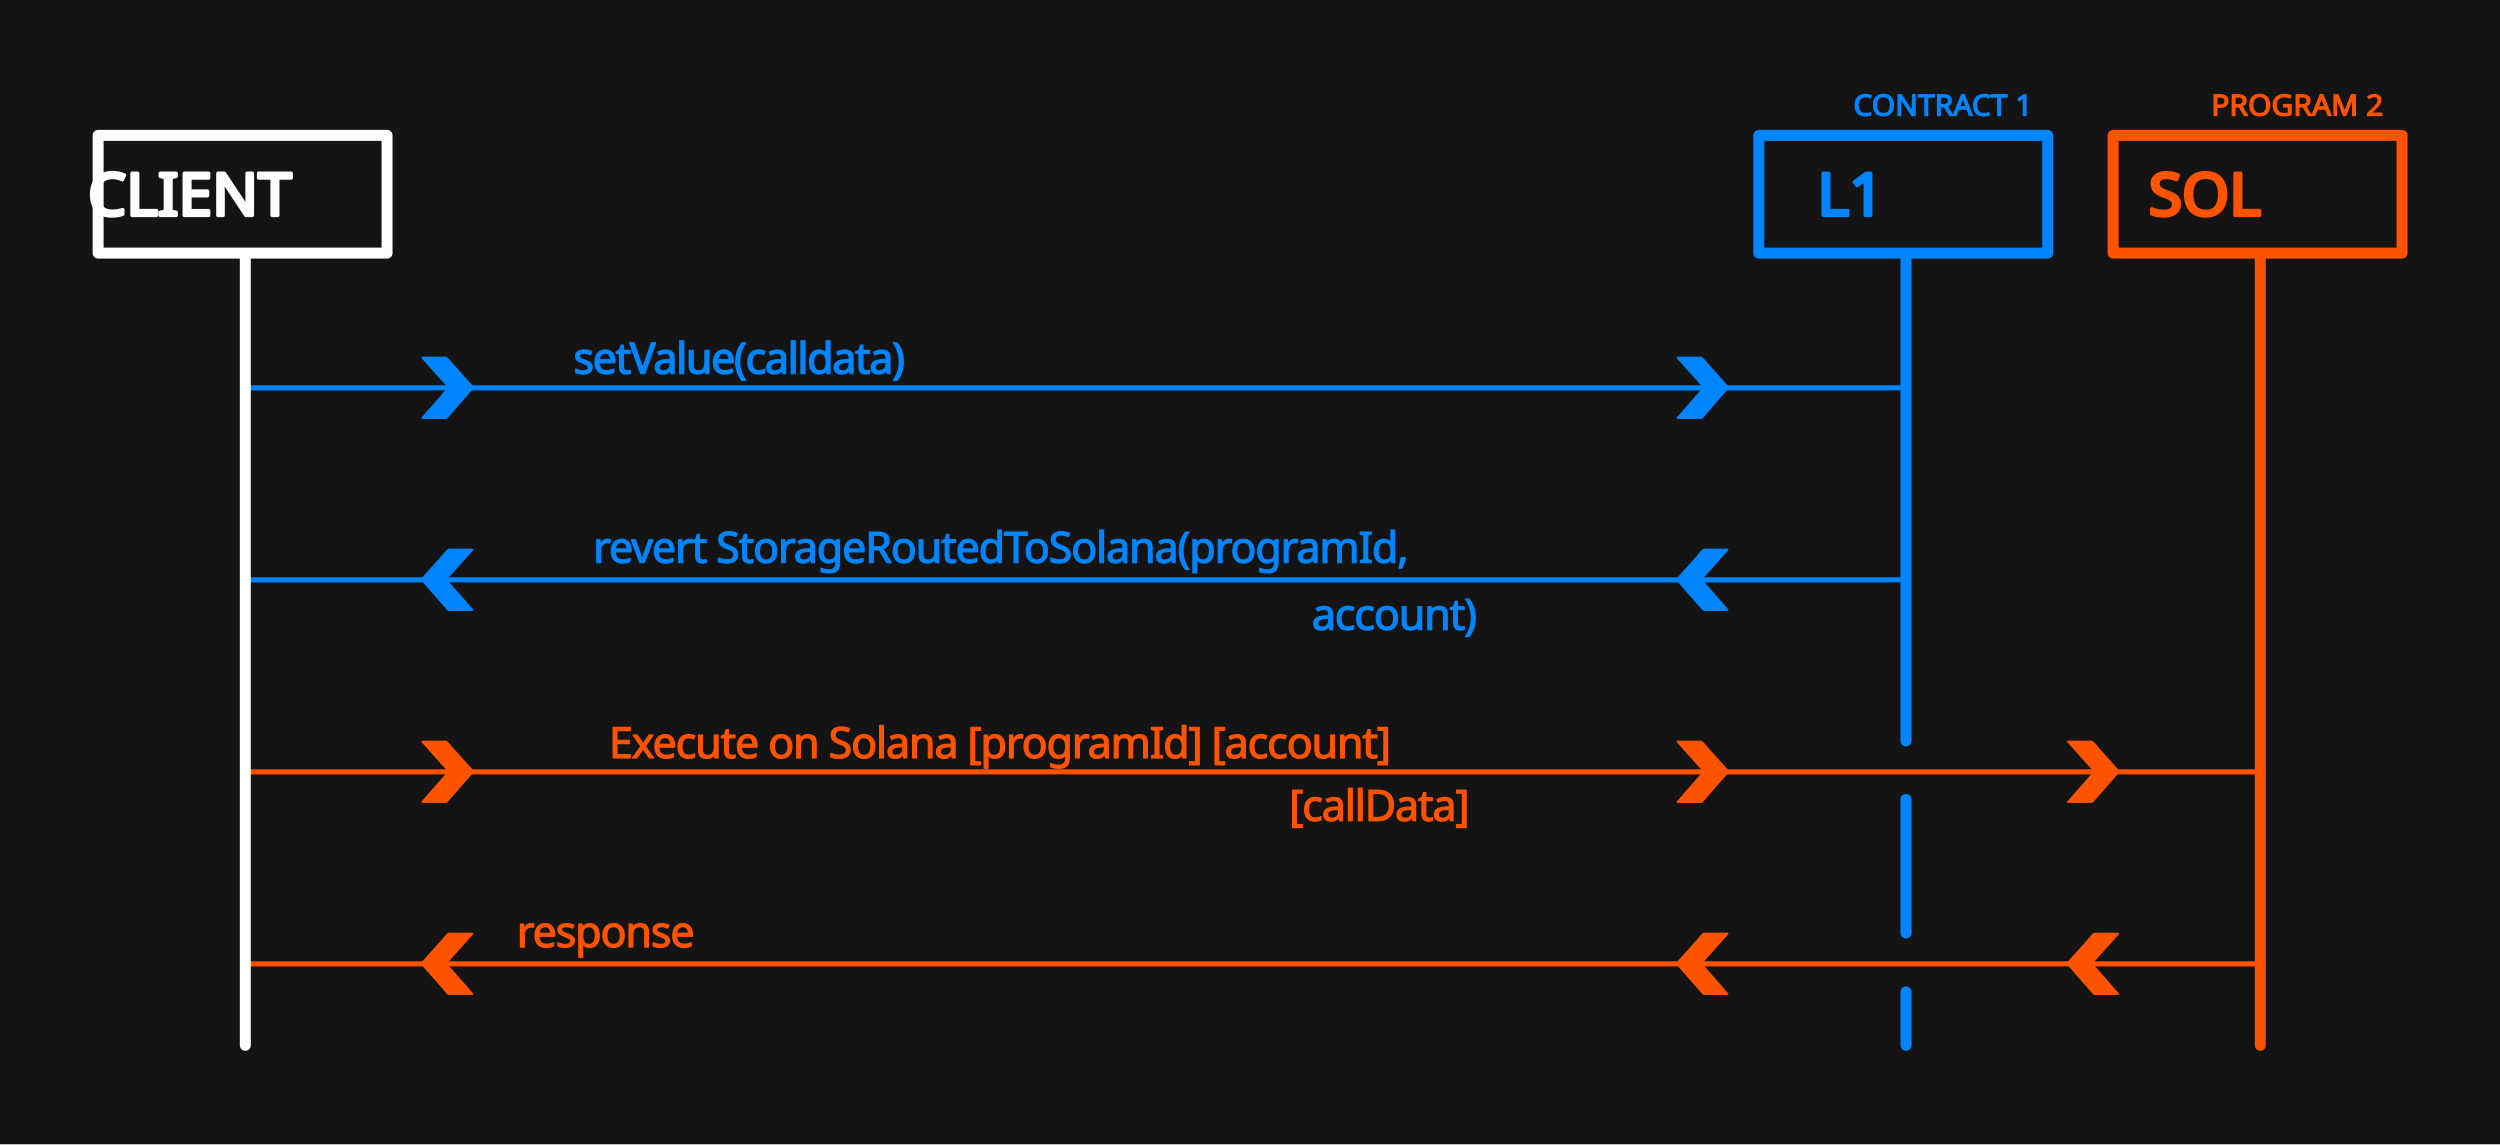
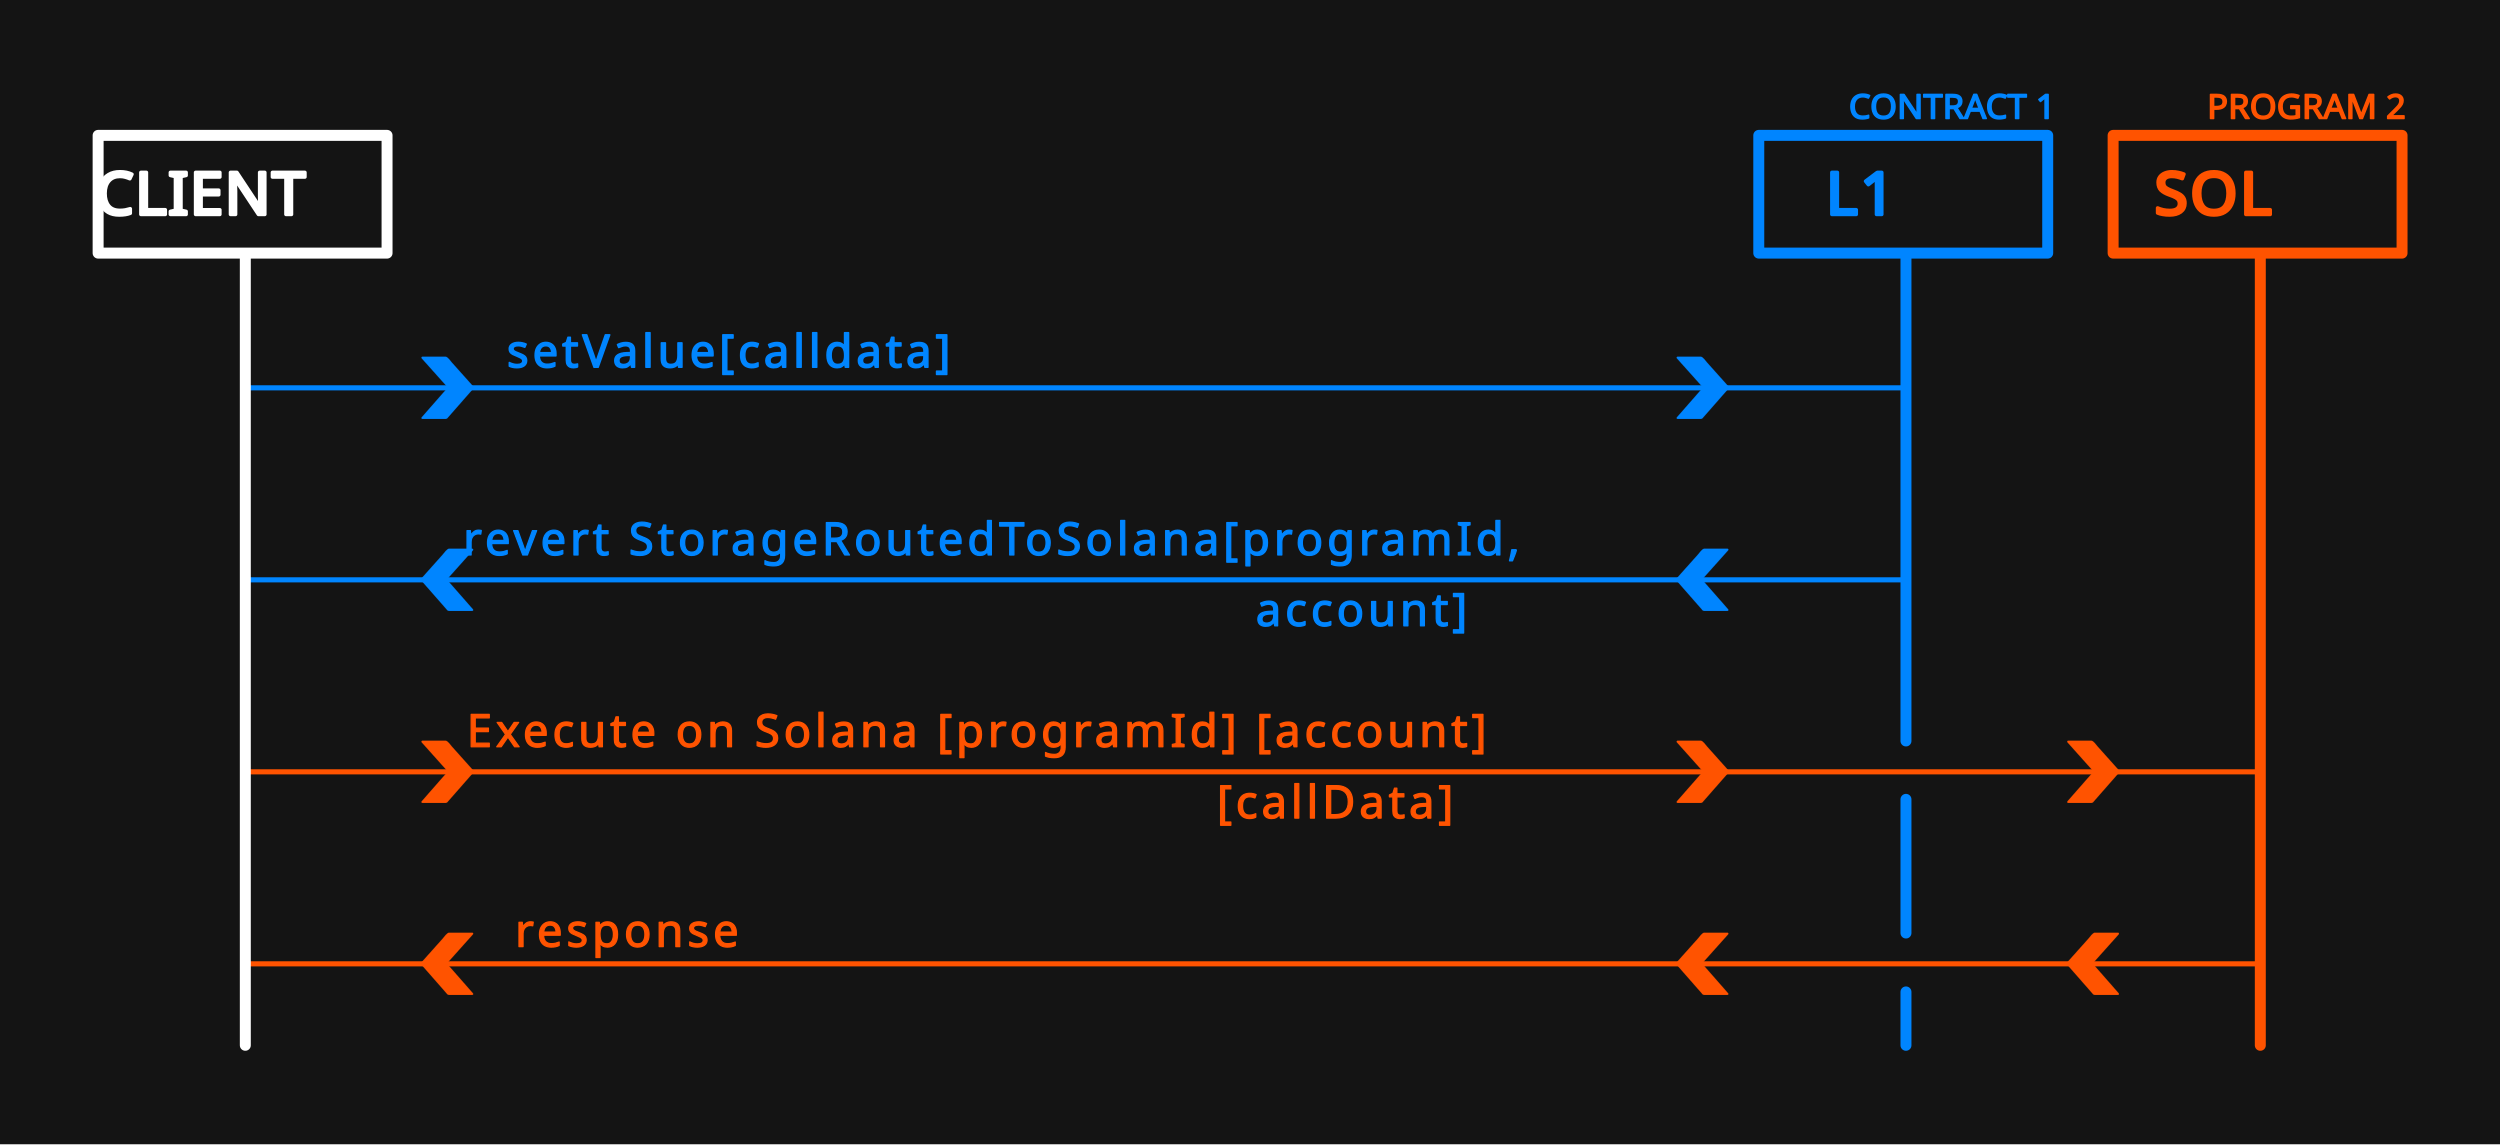
<svg xmlns="http://www.w3.org/2000/svg" xmlns:xlink="http://www.w3.org/1999/xlink" width="538.894mm" height="246.643mm" viewBox="0 0 538.894 246.643" version="1.1" id="svg6">
  <defs id="defs2">
    <rect x="258.608" y="35.355" width="130.437" height="286.727" id="rect1163" />
    <rect x="352.45" y="114.378" width="27.62" height="4.849" id="rect1482" />
    <linearGradient id="linearGradient1059">
      <stop style="stop-color:#000000;stop-opacity:1;" offset="0" id="stop1055" />
      <stop style="stop-color:#000000;stop-opacity:0;" offset="1" id="stop1057" />
    </linearGradient>
    <rect x="136.861" y="168.484" width="23.687" height="7.896" id="rect1202" />
    <linearGradient id="linearGradient1005">
      <stop style="stop-color:#000000;stop-opacity:1;" offset="0" id="stop1001" />
      <stop style="stop-color:#000000;stop-opacity:0;" offset="1" id="stop1003" />
    </linearGradient>
    <marker style="overflow:visible" id="Arrow2Mstart" refX="0" refY="0" orient="auto">
      <path transform="scale(0.6)" d="M 8.719,4.034 -2.207,0.016 8.719,-4.002 c -1.745,2.372 -1.735,5.617 -6e-7,8.035 z" style="fill:context-stroke;fill-rule:evenodd;stroke-width:0.625;stroke-linejoin:round" id="path1120" />
    </marker>
    <marker style="overflow:visible" id="Arrow2Lend" refX="0" refY="0" orient="auto">
      <path transform="matrix(-1.1,0,0,-1.1,-1.1,0)" d="M 8.719,4.034 -2.207,0.016 8.719,-4.002 c -1.745,2.372 -1.735,5.617 -6e-7,8.035 z" style="fill:context-stroke;fill-rule:evenodd;stroke-width:0.625;stroke-linejoin:round" id="path1117" />
    </marker>
    <marker style="overflow:visible" id="TriangleOutL" refX="0" refY="0" orient="auto">
      <path transform="scale(0.8)" style="fill:context-stroke;fill-rule:evenodd;stroke:context-stroke;stroke-width:1pt" d="M 5.77,0 -2.88,5 V -5 Z" id="path1238" />
    </marker>
    <marker style="overflow:visible" id="TriangleOutL-4" refX="0" refY="0" orient="auto">
      <path transform="scale(0.8)" style="fill:context-stroke;fill-rule:evenodd;stroke:context-stroke;stroke-width:1pt" d="M 5.77,0 -2.88,5 V -5 Z" id="path1238-7" />
    </marker>
    <marker style="overflow:visible" id="TriangleOutL-8" refX="0" refY="0" orient="auto">
      <path transform="scale(0.8)" style="fill:context-stroke;fill-rule:evenodd;stroke:context-stroke;stroke-width:1pt" d="M 5.77,0 -2.88,5 V -5 Z" id="path1238-3" />
    </marker>
    <marker style="overflow:visible" id="TriangleOutL-4-2" refX="0" refY="0" orient="auto">
      <path transform="scale(0.8)" style="fill:context-stroke;fill-rule:evenodd;stroke:context-stroke;stroke-width:1pt" d="M 5.77,0 -2.88,5 V -5 Z" id="path1238-7-8" />
    </marker>
    <linearGradient xlink:href="#linearGradient1005" id="linearGradient1007" x1="88.406" y1="45.401" x2="98.212" y2="45.401" gradientUnits="userSpaceOnUse" />
    <linearGradient xlink:href="#linearGradient1059" id="linearGradient1061" x1="86.907" y1="237.228" x2="177.445" y2="237.228" gradientUnits="userSpaceOnUse" />
-     <style type="text/css">
+     <style type="text/css" id="style857">
         @font-face {
-             font-family: 'Spotnik';
-             src: url('../fonts/Spotnik.woff2') format('woff2'); }
-          @font-face {
-             font-family: 'SF-Mono';
-             src: url('../fonts/SF-Mono.woff2') format('woff2'); }
+             font-family: 'Rajdhani';
+             src: url('../fonts/Rajdhani.woff2') format('woff2'); }
    </style>
  </defs>
  <g id="layer1" transform="translate(-33.44208,-64.68485)">
    <rect style="fill:#141414;fill-rule:evenodd;stroke-width:0.729;stroke-linecap:round;stroke-linejoin:round;paint-order:stroke fill markers;stop-color:#000000" id="rect1891" width="538.894" height="246.643" x="33.442" y="64.685" />
-     <g id="g2230" transform="translate(-15.5208,9.730348)" style="fill:#ff5300;fill-opacity:1;stroke:#ff5300;stroke-opacity:1">
-       <text xml:space="preserve" style="font-size:9.269px;line-height:1.25;font-family:Palatino;-inkscape-font-specification:Palatino;font-variant-ligatures:none;text-align:center;letter-spacing:-0.242px;text-anchor:middle;fill:#ff5300;fill-opacity:1;stroke:#ff5300;stroke-width:0.257;stroke-linecap:round;stroke-linejoin:round;stroke-miterlimit:4;stroke-dasharray:none;stroke-opacity:1" x="272.025" y="218.355" id="text1278-7-4">
-         <tspan id="tspan1276-9-2" x="271.904" y="218.355" style="font-style:normal;font-variant:normal;font-weight:normal;font-stretch:normal;font-family:SF-Mono;-inkscape-font-specification:SF-Mono;fill:#ff5300;fill-opacity:1;stroke:#ff5300;stroke-width:0.257;stroke-linecap:round;stroke-linejoin:round;stroke-miterlimit:4;stroke-dasharray:none;stroke-opacity:1">Execute on Solana [programId] [account]</tspan>
+     <g id="g2230" transform="matrix(1.057313,0,0,1.057313,-32.97823,-5.205777)" style="fill:#ff5300;fill-opacity:1;stroke:#ff5300;stroke-opacity:1">
+       <text xml:space="preserve" style="font-size:9.269px;line-height:1.25;font-family:Palatino;-inkscape-font-specification:Palatino;font-variant-ligatures:none;text-align:center;letter-spacing:0.794px;text-anchor:middle;fill:#ff5300;fill-opacity:1;stroke:#ff5300;stroke-width:0.257;stroke-linecap:round;stroke-linejoin:round;stroke-miterlimit:4;stroke-dasharray:none;stroke-opacity:1" x="272.025" y="218.355" id="text1278-7-4">
+         <tspan id="tspan1276-9-2" x="272.422" y="218.355" style="font-style:normal;font-variant:normal;font-weight:normal;font-stretch:normal;font-family:Rajdhani;-inkscape-font-specification:Rajdhani;fill:#ff5300;fill-opacity:1;stroke:#ff5300;stroke-width:0.257;stroke-linecap:round;stroke-linejoin:round;stroke-miterlimit:4;stroke-dasharray:none;stroke-opacity:1">Execute on Solana [programId] [account]</tspan>
      </text>
    </g>
-     <g id="g1285" transform="translate(-15.54913,4.208755)" style="fill:#0085ff;fill-opacity:1;stroke:#0085ff;stroke-opacity:1">
-       <text xml:space="preserve" style="font-size:9.269px;line-height:1.25;font-family:Palatino;-inkscape-font-specification:Palatino;font-variant-ligatures:none;text-align:center;letter-spacing:-0.29px;text-anchor:middle;fill:#0085ff;fill-opacity:1;stroke:#0085ff;stroke-width:0.309;stroke-linecap:round;stroke-linejoin:round;stroke-miterlimit:4;stroke-dasharray:none;stroke-opacity:1" x="214.05" y="140.992" id="text1278">
-         <tspan id="tspan1276" x="216.629" y="140.992" style="font-style:normal;font-variant:normal;font-weight:normal;font-stretch:normal;font-size:9.269px;font-family:SF-Mono;-inkscape-font-specification:SF-Mono;fill:#0085ff;fill-opacity:1;stroke:#0085ff;stroke-width:0.309;stroke-linecap:round;stroke-linejoin:round;stroke-miterlimit:4;stroke-dasharray:none;stroke-opacity:1">setValue(calldata) </tspan>
+     <g id="g1285" transform="matrix(1.057313,0,0,1.057313,-25.16924,-5.222997)" style="fill:#0085ff;fill-opacity:1;stroke:#0085ff;stroke-opacity:1">
+       <text xml:space="preserve" style="font-size:9.269px;line-height:1.25;font-family:Palatino;-inkscape-font-specification:Palatino;font-variant-ligatures:none;text-align:center;letter-spacing:0.794px;text-anchor:middle;fill:#0085ff;fill-opacity:1;stroke:#0085ff;stroke-width:0.309;stroke-linecap:round;stroke-linejoin:round;stroke-miterlimit:4;stroke-dasharray:none;stroke-opacity:1" x="214.05" y="140.992" id="text1278">
+         <tspan id="tspan1276" x="216.084" y="140.992" style="font-style:normal;font-variant:normal;font-weight:normal;font-stretch:normal;font-size:9.269px;font-family:Rajdhani;-inkscape-font-specification:Rajdhani;fill:#0085ff;fill-opacity:1;stroke:#0085ff;stroke-width:0.309;stroke-linecap:round;stroke-linejoin:round;stroke-miterlimit:4;stroke-dasharray:none;stroke-opacity:1">setValue[calldata] </tspan>
      </text>
    </g>
-     <text xml:space="preserve" style="font-style:normal;font-variant:normal;font-weight:normal;font-stretch:normal;font-size:5.875px;line-height:1.05;font-family:Spotnik;-inkscape-font-specification:Spotnik;font-variant-ligatures:none;text-align:center;letter-spacing:0.472px;text-anchor:middle;fill:#ff4f00;fill-opacity:1;stroke:#000000;stroke-width:0.803;stroke-linecap:round;stroke-linejoin:round;stroke-miterlimit:4;stroke-dasharray:none;stroke-opacity:1" x="187.271" y="146.442" id="text2139-0-1-8-8-8-0-0" transform="scale(1.047946,0.9542476)">
-       <tspan style="font-style:normal;font-variant:normal;font-weight:normal;font-stretch:normal;font-family:Spotnik;-inkscape-font-specification:Spotnik;text-align:end;text-anchor:end;fill:#ff4f00;fill-opacity:1;stroke:#000000;stroke-width:0.803;stroke-linecap:round;stroke-linejoin:round;stroke-miterlimit:4;stroke-dasharray:none;stroke-opacity:1" x="187.271" y="146.442" id="tspan2163-0-2-6-4-3-4" />
+     <text xml:space="preserve" style="font-style:normal;font-variant:normal;font-weight:normal;font-stretch:normal;font-size:5.875px;line-height:1.05;font-family:Rajdhani;-inkscape-font-specification:Rajdhani;font-variant-ligatures:none;text-align:center;letter-spacing:0.472px;text-anchor:middle;fill:#ff4f00;fill-opacity:1;stroke:#000000;stroke-width:0.803;stroke-linecap:round;stroke-linejoin:round;stroke-miterlimit:4;stroke-dasharray:none;stroke-opacity:1" x="187.271" y="146.442" id="text2139-0-1-8-8-8-0-0" transform="scale(1.047946,0.9542476)">
+       <tspan style="font-style:normal;font-variant:normal;font-weight:normal;font-stretch:normal;font-family:Rajdhani;-inkscape-font-specification:Rajdhani;text-align:end;text-anchor:end;fill:#ff4f00;fill-opacity:1;stroke:#000000;stroke-width:0.803;stroke-linecap:round;stroke-linejoin:round;stroke-miterlimit:4;stroke-dasharray:none;stroke-opacity:1" x="187.271" y="146.442" id="tspan2163-0-2-6-4-3-4" />
    </text>
    <g id="g1162" transform="matrix(0.2723189,0,0,0.2723189,213.8516,218.0248)" />
-     <g id="g1170" transform="translate(101.0709,4.805857)">
-       <path style="fill:none;fill-opacity:0;stroke:#0085ff;stroke-width:2.365;stroke-linecap:round;stroke-linejoin:round;stroke-miterlimit:4;stroke-dasharray:none;stroke-opacity:1" d="m 343.216,285.2 v -11.505 m 0,-12.694 v -28.814 m 0,-12.587 v -105.162 H 311.488 V 89.06 h 62.281 v 25.378 h -30.553" id="path1065-7" />
-       <text xml:space="preserve" style="font-size:12.87px;line-height:1.25;font-family:Palatino;-inkscape-font-specification:Palatino;font-variant-ligatures:none;text-align:center;letter-spacing:0px;text-anchor:middle;fill:#0085ff;fill-opacity:1;stroke:#0085ff;stroke-width:0.771;stroke-miterlimit:4;stroke-dasharray:none;stroke-opacity:1" x="338.129" y="107.736" id="text1098-9" transform="scale(1.013468,0.9867108)">
-         <tspan id="tspan1096-9" x="338.129" y="107.736" style="font-style:normal;font-variant:normal;font-weight:normal;font-stretch:normal;font-family:SF-Mono;-inkscape-font-specification:SF-Mono;fill:#0085ff;fill-opacity:1;stroke:#0085ff;stroke-width:0.771;stroke-linecap:round;stroke-linejoin:round;stroke-miterlimit:4;stroke-dasharray:none;stroke-opacity:1">L1</tspan>
-       </text>
-     </g>
-     <g id="g1175" transform="translate(101.0709,4.2183)" style="stroke:#ff5300;stroke-opacity:1">
-       <path style="fill:none;fill-opacity:1;stroke:#ff5300;stroke-width:2.365;stroke-linecap:round;stroke-linejoin:round;stroke-miterlimit:4;stroke-dasharray:none;stroke-opacity:1" d="m 419.598,285.787 v -70.697 m 0,0 V 115.026 H 387.87 V 89.648 h 62.281 V 115.026 h -30.553" id="path1065-7-8" />
-       <text xml:space="preserve" style="font-size:12.87px;line-height:1.25;font-family:Palatino;-inkscape-font-specification:Palatino;font-variant-ligatures:none;text-align:center;letter-spacing:0px;text-anchor:middle;fill:#ff5300;fill-opacity:1;stroke:#ff5300;stroke-width:0.771;stroke-miterlimit:4;stroke-dasharray:none;stroke-opacity:1" x="413.496" y="108.332" id="text1098-9-0" transform="scale(1.013468,0.9867108)">
-         <tspan id="tspan1096-9-8" x="413.496" y="108.332" style="font-style:normal;font-variant:normal;font-weight:normal;font-stretch:normal;font-family:SF-Mono;-inkscape-font-specification:SF-Mono;fill:#ff5300;fill-opacity:1;stroke:#ff5300;stroke-width:0.771;stroke-linecap:round;stroke-linejoin:round;stroke-miterlimit:4;stroke-dasharray:none;stroke-opacity:1">SOL</tspan>
-       </text>
-     </g>
+     <path style="fill:none;fill-opacity:0;stroke:#0085ff;stroke-width:2.365;stroke-linecap:round;stroke-linejoin:round;stroke-miterlimit:4;stroke-dasharray:none;stroke-opacity:1" d="M 444.287,290.006 V 278.501 m 0,-12.694 v -28.814 m 0,-12.587 V 119.244 H 412.559 V 93.866 h 62.281 V 119.244 h -30.553" id="path1065-7" />
+     <text xml:space="preserve" style="font-size:12.87px;line-height:1.25;font-family:Palatino;-inkscape-font-specification:Palatino;font-variant-ligatures:none;text-align:center;letter-spacing:0.529px;text-anchor:middle;fill:#0085ff;fill-opacity:1;stroke:#0085ff;stroke-width:0.771;stroke-miterlimit:4;stroke-dasharray:none;stroke-opacity:1" x="437.799" y="112.404" id="text1098-9" transform="scale(1.013468,0.9867108)">
+       <tspan id="tspan1096-9" x="437.799" y="112.404" style="font-style:normal;font-variant:normal;font-weight:normal;font-stretch:normal;font-family:Rajdhani;-inkscape-font-specification:Rajdhani;fill:#0085ff;fill-opacity:1;stroke:#0085ff;stroke-width:0.771;stroke-linecap:round;stroke-linejoin:round;stroke-miterlimit:4;stroke-dasharray:none;stroke-opacity:1;">L1</tspan>
+     </text>
+     <path style="fill:none;fill-opacity:1;stroke:#ff5300;stroke-width:2.365;stroke-linecap:round;stroke-linejoin:round;stroke-miterlimit:4;stroke-dasharray:none;stroke-opacity:1" d="m 520.669,290.006 v -70.697 m 0,0 V 119.244 H 488.941 V 93.866 h 62.281 V 119.244 h -30.553" id="path1065-7-8" />
+     <text xml:space="preserve" style="font-size:12.87px;line-height:1.25;font-family:Palatino;-inkscape-font-specification:Palatino;font-variant-ligatures:none;text-align:center;letter-spacing:0.529px;text-anchor:middle;fill:#ff5300;fill-opacity:1;stroke:#ff5300;stroke-width:0.771;stroke-miterlimit:4;stroke-dasharray:none;stroke-opacity:1" x="512.817" y="112.404" id="text1098-9-0" transform="scale(1.013468,0.9867108)">
+       <tspan id="tspan1096-9-8" x="512.817" y="112.404" style="font-style:normal;font-variant:normal;font-weight:normal;font-stretch:normal;font-family:Rajdhani;-inkscape-font-specification:Rajdhani;fill:#ff5300;fill-opacity:1;stroke:#ff5300;stroke-width:0.771;stroke-linecap:round;stroke-linejoin:round;stroke-miterlimit:4;stroke-dasharray:none;stroke-opacity:1;">SOL</tspan>
+     </text>
    <text xml:space="preserve" id="text1161" style="font-size:14.111px;line-height:1.25;font-family:Palatino;-inkscape-font-specification:Palatino;font-variant-ligatures:none;text-align:center;letter-spacing:-0.368px;white-space:pre;shape-inside:url(#rect1163);" />
-     <text xml:space="preserve" style="font-size:6.379px;line-height:1.25;font-family:Palatino;-inkscape-font-specification:Palatino;font-variant-ligatures:none;text-align:center;letter-spacing:0px;text-anchor:middle;fill:#0085ff;fill-opacity:1;stroke:#0085ff;stroke-width:0.282;stroke-miterlimit:4;stroke-dasharray:none;stroke-opacity:1" x="450.227" y="90.797" id="text1098-9-9" transform="scale(1.013468,0.9867108)">
-       <tspan id="tspan1096-9-6" x="450.227" y="90.797" style="font-style:normal;font-variant:normal;font-weight:normal;font-stretch:normal;font-family:SF-Mono;-inkscape-font-specification:SF-Mono;fill:#0085ff;fill-opacity:1;stroke:#0085ff;stroke-width:0.282;stroke-linecap:round;stroke-linejoin:round;stroke-miterlimit:4;stroke-dasharray:none;stroke-opacity:1">CONTRACT 1</tspan>
+     <text xml:space="preserve" style="font-size:7.367px;line-height:1.25;font-family:Palatino;-inkscape-font-specification:Palatino;font-variant-ligatures:none;text-align:center;letter-spacing:0px;text-anchor:middle;fill:#0085ff;fill-opacity:1;stroke:#0085ff;stroke-width:0.326;stroke-miterlimit:4;stroke-dasharray:none;stroke-opacity:1" x="452.818" y="91.454" id="text1098-9-9" transform="scale(1.013468,0.9867108)">
+       <tspan id="tspan1096-9-6" x="452.818" y="91.454" style="font-style:normal;font-variant:normal;font-weight:normal;font-stretch:normal;font-family:Rajdhani;-inkscape-font-specification:Rajdhani;fill:#0085ff;fill-opacity:1;stroke:#0085ff;stroke-width:0.326;stroke-linecap:round;stroke-linejoin:round;stroke-miterlimit:4;stroke-dasharray:none;stroke-opacity:1">CONTRACT 1</tspan>
    </text>
-     <text xml:space="preserve" style="font-size:6.379px;line-height:1.25;font-family:Palatino;-inkscape-font-specification:Palatino;font-variant-ligatures:none;text-align:center;letter-spacing:0px;text-anchor:middle;fill:#ff5300;fill-opacity:1;stroke:#ff5300;stroke-width:0.282;stroke-miterlimit:4;stroke-dasharray:none;stroke-opacity:1" x="525.595" y="90.797" id="text1098-9-9-2" transform="scale(1.013468,0.9867108)">
-       <tspan id="tspan1096-9-6-3" x="525.595" y="90.797" style="font-style:normal;font-variant:normal;font-weight:normal;font-stretch:normal;font-family:SF-Mono;-inkscape-font-specification:SF-Mono;fill:#ff5300;fill-opacity:1;stroke:#ff5300;stroke-width:0.282;stroke-linecap:round;stroke-linejoin:round;stroke-miterlimit:4;stroke-dasharray:none;stroke-opacity:1">PROGRAM 2</tspan>
+     <text xml:space="preserve" style="font-size:7.367px;line-height:1.25;font-family:Palatino;-inkscape-font-specification:Palatino;font-variant-ligatures:none;text-align:center;letter-spacing:0px;text-anchor:middle;fill:#ff5300;fill-opacity:1;stroke:#ff5300;stroke-width:0.326;stroke-miterlimit:4;stroke-dasharray:none;stroke-opacity:1" x="528.174" y="91.454" id="text1098-9-9-2" transform="scale(1.013468,0.9867108)">
+       <tspan id="tspan1096-9-6-3" x="528.174" y="91.454" style="font-style:normal;font-variant:normal;font-weight:normal;font-stretch:normal;font-family:Rajdhani;-inkscape-font-specification:Rajdhani;fill:#ff5300;fill-opacity:1;stroke:#ff5300;stroke-width:0.326;stroke-linecap:round;stroke-linejoin:round;stroke-miterlimit:4;stroke-dasharray:none;stroke-opacity:1">PROGRAM 2</tspan>
    </text>
    <path style="fill:none;stroke:#0085ff;stroke-width:1.1;stroke-linecap:round;stroke-linejoin:round;stroke-miterlimit:4;stroke-dasharray:none;stroke-opacity:1" d="M 86.012,148.283 H 444.287" id="path1225" />
    <path style="fill:#0085ff;fill-opacity:1;stroke:#0085ff;stroke-width:1.1;stroke-linecap:round;stroke-linejoin:round;stroke-miterlimit:4;stroke-dasharray:none;stroke-opacity:1" d="M 86.012,189.67 H 444.287" id="path1225-4" />
    <path style="fill:none;stroke:#ff5300;stroke-width:1.1;stroke-linecap:round;stroke-linejoin:round;stroke-miterlimit:4;stroke-dasharray:none;stroke-opacity:1" d="M 86.012,231.056 H 520.669" id="path1225-8" />
    <path style="fill:#ff5300;fill-opacity:1;stroke:#ff5300;stroke-width:1.1;stroke-linecap:round;stroke-linejoin:round;stroke-miterlimit:4;stroke-dasharray:none;stroke-opacity:1" d="M 86.012,272.443 H 520.669" id="path1225-80" />
    <g id="g1291" transform="matrix(-0.02409993,0,0,0.02409993,136.5709,141.5783)" style="fill:#0085ff;fill-opacity:1;stroke:#0085ff;stroke-opacity:1">
      <g id="g1289" style="fill:#0085ff;fill-opacity:1;stroke:#0085ff;stroke-opacity:1">
        <path d="M 508.094,13.5 C 511.82,6.043 508.087,0 499.749,0 c 0,0 -205.77,0 -205.773,0 -19.045,0.006 -44.079,38.363 -56.512,52.262 -21.87,24.449 -186.59,207.547 -187.783,209.934 -3.727,7.458 -3.727,19.544 0,27.001 l 222.456,253.726 c 3.727,7.458 13.507,13.501 21.843,13.501 h 205.77 c 8.335,0 12.071,-6.043 8.345,-13.501 L 285.638,289.197 c -3.728,-7.457 -3.728,-19.544 0,-27.001 z" id="path1287" style="fill:#0085ff;fill-opacity:1;stroke:#0085ff;stroke-opacity:1" />
      </g>
    </g>
    <g id="g1291-1" transform="matrix(-0.02409993,0,0,0.02409993,407.1377,141.5783)" style="fill:#0085ff;fill-opacity:1;stroke:#0085ff;stroke-opacity:1">
      <g id="g1289-3" style="fill:#0085ff;fill-opacity:1;stroke:#0085ff;stroke-opacity:1">
        <path d="M 508.094,13.5 C 511.82,6.043 508.087,0 499.749,0 c 0,0 -205.77,0 -205.773,0 -19.045,0.006 -44.079,38.363 -56.512,52.262 -21.87,24.449 -186.59,207.547 -187.783,209.934 -3.727,7.458 -3.727,19.544 0,27.001 l 222.456,253.726 c 3.727,7.458 13.507,13.501 21.843,13.501 h 205.77 c 8.335,0 12.071,-6.043 8.345,-13.501 L 285.638,289.197 c -3.728,-7.457 -3.728,-19.544 0,-27.001 z" id="path1287-6" style="fill:#0085ff;fill-opacity:1;stroke:#0085ff;stroke-opacity:1" />
      </g>
    </g>
-     <g id="g1285-3" transform="translate(52.55685,46.74286)" style="fill:#0085ff;fill-opacity:1;stroke:#0085ff;stroke-opacity:1">
-       <text xml:space="preserve" style="font-size:9.269px;line-height:1.25;font-family:Palatino;-inkscape-font-specification:Palatino;font-variant-ligatures:none;text-align:center;letter-spacing:-0.242px;text-anchor:middle;fill:#0085ff;fill-opacity:1;stroke:#0085ff;stroke-width:0.257;stroke-linecap:round;stroke-linejoin:round;stroke-miterlimit:4;stroke-dasharray:none;stroke-opacity:1" x="204.16" y="139.236" id="text1278-7">
-         <tspan id="tspan1276-9" x="204.039" y="139.236" style="font-style:normal;font-variant:normal;font-weight:normal;font-stretch:normal;font-family:SF-Mono;-inkscape-font-specification:SF-Mono;fill:#0085ff;fill-opacity:1;stroke:#0085ff;stroke-width:0.257;stroke-linecap:round;stroke-linejoin:round;stroke-miterlimit:4;stroke-dasharray:none;stroke-opacity:1">revert StorageRoutedToSolana(programId,</tspan>
+     <g id="g1285-3" transform="matrix(1.057313,0,0,1.057313,41.98459,37.10304)" style="fill:#0085ff;fill-opacity:1;stroke:#0085ff;stroke-opacity:1">
+       <text xml:space="preserve" style="font-size:9.269px;line-height:1.25;font-family:Palatino;-inkscape-font-specification:Palatino;font-variant-ligatures:none;text-align:center;letter-spacing:0.794px;text-anchor:middle;fill:#0085ff;fill-opacity:1;stroke:#0085ff;stroke-width:0.257;stroke-linecap:round;stroke-linejoin:round;stroke-miterlimit:4;stroke-dasharray:none;stroke-opacity:1" x="204.16" y="139.236" id="text1278-7">
+         <tspan id="tspan1276-9" x="204.557" y="139.236" style="font-style:normal;font-variant:normal;font-weight:normal;font-stretch:normal;font-family:Rajdhani;-inkscape-font-specification:Rajdhani;fill:#0085ff;fill-opacity:1;stroke:#0085ff;stroke-width:0.257;stroke-linecap:round;stroke-linejoin:round;stroke-miterlimit:4;stroke-dasharray:none;stroke-opacity:1">revert StorageRoutedToSolana[programId,</tspan>
      </text>
-       <text xml:space="preserve" style="font-size:9.269px;line-height:1.25;font-family:Palatino;-inkscape-font-specification:Palatino;font-variant-ligatures:none;text-align:center;letter-spacing:-0.242px;text-anchor:middle;fill:#0085ff;fill-opacity:1;stroke:#0085ff;stroke-width:0.257;stroke-linecap:round;stroke-linejoin:round;stroke-miterlimit:4;stroke-dasharray:none;stroke-opacity:1" x="288.962" y="153.679" id="text1278-7-47">
-         <tspan id="tspan1276-9-8" x="288.841" y="153.679" style="font-style:normal;font-variant:normal;font-weight:normal;font-stretch:normal;font-family:SF-Mono;-inkscape-font-specification:SF-Mono;fill:#0085ff;fill-opacity:1;stroke:#0085ff;stroke-width:0.257;stroke-linecap:round;stroke-linejoin:round;stroke-miterlimit:4;stroke-dasharray:none;stroke-opacity:1">account)</tspan>
+       <text xml:space="preserve" style="font-size:9.269px;line-height:1.25;font-family:Palatino;-inkscape-font-specification:Palatino;font-variant-ligatures:none;text-align:center;letter-spacing:0.794px;text-anchor:middle;fill:#0085ff;fill-opacity:1;stroke:#0085ff;stroke-width:0.257;stroke-linecap:round;stroke-linejoin:round;stroke-miterlimit:4;stroke-dasharray:none;stroke-opacity:1" x="279.595" y="153.679" id="text1278-7-47">
+         <tspan id="tspan1276-9-8" x="279.992" y="153.679" style="font-style:normal;font-variant:normal;font-weight:normal;font-stretch:normal;font-family:Rajdhani;-inkscape-font-specification:Rajdhani;fill:#0085ff;fill-opacity:1;stroke:#0085ff;stroke-width:0.257;stroke-linecap:round;stroke-linejoin:round;stroke-miterlimit:4;stroke-dasharray:none;stroke-opacity:1">account]</tspan>
      </text>
    </g>
    <g id="g1291-6" transform="matrix(0.02409993,0,0,0.02409993,123.1611,182.9649)" style="fill:#0085ff;fill-opacity:1;stroke:#0085ff;stroke-opacity:1">
      <g id="g1289-0" style="fill:#0085ff;fill-opacity:1;stroke:#0085ff;stroke-opacity:1">
        <path d="M 508.094,13.5 C 511.82,6.043 508.087,0 499.749,0 c 0,0 -205.77,0 -205.773,0 -19.045,0.006 -44.079,38.363 -56.512,52.262 -21.87,24.449 -186.59,207.547 -187.783,209.934 -3.727,7.458 -3.727,19.544 0,27.001 l 222.456,253.726 c 3.727,7.458 13.507,13.501 21.843,13.501 h 205.77 c 8.335,0 12.071,-6.043 8.345,-13.501 L 285.638,289.197 c -3.728,-7.457 -3.728,-19.544 0,-27.001 z" id="path1287-60" style="fill:#0085ff;fill-opacity:1;stroke:#0085ff;stroke-opacity:1" />
      </g>
    </g>
    <g id="g1291-1-2" transform="matrix(0.02409993,0,0,0.02409993,393.7279,182.9649)" style="fill:#0085ff;fill-opacity:1;stroke:#0085ff;stroke-opacity:1">
      <g id="g1289-3-5" style="fill:#0085ff;fill-opacity:1;stroke:#0085ff;stroke-opacity:1">
        <path d="M 508.094,13.5 C 511.82,6.043 508.087,0 499.749,0 c 0,0 -205.77,0 -205.773,0 -19.045,0.006 -44.079,38.363 -56.512,52.262 -21.87,24.449 -186.59,207.547 -187.783,209.934 -3.727,7.458 -3.727,19.544 0,27.001 l 222.456,253.726 c 3.727,7.458 13.507,13.501 21.843,13.501 h 205.77 c 8.335,0 12.071,-6.043 8.345,-13.501 L 285.638,289.197 c -3.728,-7.457 -3.728,-19.544 0,-27.001 z" id="path1287-6-2" style="fill:#0085ff;fill-opacity:1;stroke:#0085ff;stroke-opacity:1" />
      </g>
    </g>
    <g id="g1291-6-4" transform="matrix(-0.02409993,0,0,0.02409993,407.1377,224.3516)" style="fill:#ff5300;fill-opacity:1;stroke:#ff5300;stroke-opacity:1">
      <g id="g1289-0-5" style="fill:#ff5300;fill-opacity:1;stroke:#ff5300;stroke-opacity:1">
        <path d="M 508.094,13.5 C 511.82,6.043 508.087,0 499.749,0 c 0,0 -205.77,0 -205.773,0 -19.045,0.006 -44.079,38.363 -56.512,52.262 -21.87,24.449 -186.59,207.547 -187.783,209.934 -3.727,7.458 -3.727,19.544 0,27.001 l 222.456,253.726 c 3.727,7.458 13.507,13.501 21.843,13.501 h 205.77 c 8.335,0 12.071,-6.043 8.345,-13.501 L 285.638,289.197 c -3.728,-7.457 -3.728,-19.544 0,-27.001 z" id="path1287-60-3" style="fill:#ff5300;fill-opacity:1;stroke:#ff5300;stroke-opacity:1" />
      </g>
    </g>
    <g id="g1289-3-5-8" transform="matrix(-0.02409993,0,0,0.02409993,136.5709,224.3516)" style="fill:#ff5300;fill-opacity:1;stroke:#ff5300;stroke-opacity:1">
      <path d="M 508.094,13.5 C 511.82,6.043 508.087,0 499.749,0 c 0,0 -205.77,0 -205.773,0 -19.045,0.006 -44.079,38.363 -56.512,52.262 -21.87,24.449 -186.59,207.547 -187.783,209.934 -3.727,7.458 -3.727,19.544 0,27.001 l 222.456,253.726 c 3.727,7.458 13.507,13.501 21.843,13.501 h 205.77 c 8.335,0 12.071,-6.043 8.345,-13.501 L 285.638,289.197 c -3.728,-7.457 -3.728,-19.544 0,-27.001 z" id="path1287-6-2-8" style="fill:#ff5300;fill-opacity:1;stroke:#ff5300;stroke-opacity:1" />
    </g>
    <g id="g1291-6-4-2" transform="matrix(-0.02409993,0,0,0.02409993,491.3289,224.3516)" style="fill:#ff5300;fill-opacity:1;stroke:#ff5300;stroke-opacity:1">
      <g id="g1289-0-5-8" style="fill:#ff5300;fill-opacity:1;stroke:#ff5300;stroke-opacity:1">
        <path d="M 508.094,13.5 C 511.82,6.043 508.087,0 499.749,0 c 0,0 -205.77,0 -205.773,0 -19.045,0.006 -44.079,38.363 -56.512,52.262 -21.87,24.449 -186.59,207.547 -187.783,209.934 -3.727,7.458 -3.727,19.544 0,27.001 l 222.456,253.726 c 3.727,7.458 13.507,13.501 21.843,13.501 h 205.77 c 8.335,0 12.071,-6.043 8.345,-13.501 L 285.638,289.197 c -3.728,-7.457 -3.728,-19.544 0,-27.001 z" id="path1287-60-3-7" style="fill:#ff5300;fill-opacity:1;stroke:#ff5300;stroke-opacity:1" />
      </g>
    </g>
    <g id="g1291-6-4-2-3" transform="matrix(0.02409993,0,0,0.02409993,477.9191,265.7382)" style="fill:#ff5300;fill-opacity:1;stroke:#ff5300;stroke-opacity:1">
      <g id="g1289-0-5-8-0" style="fill:#ff5300;fill-opacity:1;stroke:#ff5300;stroke-opacity:1">
        <path d="M 508.094,13.5 C 511.82,6.043 508.087,0 499.749,0 c 0,0 -205.77,0 -205.773,0 -19.045,0.006 -44.079,38.363 -56.512,52.262 -21.87,24.449 -186.59,207.547 -187.783,209.934 -3.727,7.458 -3.727,19.544 0,27.001 l 222.456,253.726 c 3.727,7.458 13.507,13.501 21.843,13.501 h 205.77 c 8.335,0 12.071,-6.043 8.345,-13.501 L 285.638,289.197 c -3.728,-7.457 -3.728,-19.544 0,-27.001 z" id="path1287-60-3-7-2" style="fill:#ff5300;fill-opacity:1;stroke:#ff5300;stroke-opacity:1" />
      </g>
    </g>
    <g id="g1291-6-2" transform="matrix(0.02409993,0,0,0.02409993,123.1611,265.7382)" style="fill:#ff5300;fill-opacity:1;stroke:#ff5300;stroke-opacity:1">
      <g id="g1289-0-6" style="fill:#ff5300;fill-opacity:1;stroke:#ff5300;stroke-opacity:1">
        <path d="M 508.094,13.5 C 511.82,6.043 508.087,0 499.749,0 c 0,0 -205.77,0 -205.773,0 -19.045,0.006 -44.079,38.363 -56.512,52.262 -21.87,24.449 -186.59,207.547 -187.783,209.934 -3.727,7.458 -3.727,19.544 0,27.001 l 222.456,253.726 c 3.727,7.458 13.507,13.501 21.843,13.501 h 205.77 c 8.335,0 12.071,-6.043 8.345,-13.501 L 285.638,289.197 c -3.728,-7.457 -3.728,-19.544 0,-27.001 z" id="path1287-60-8" style="fill:#ff5300;fill-opacity:1;stroke:#ff5300;stroke-opacity:1" />
      </g>
    </g>
    <g id="g1291-1-2-5" transform="matrix(0.02409993,0,0,0.02409993,393.7279,265.7382)" style="fill:#ff5300;fill-opacity:1;stroke:#ff5300;stroke-opacity:1">
      <g id="g1289-3-5-5" style="fill:#ff5300;fill-opacity:1;stroke:#ff5300;stroke-opacity:1">
        <path d="M 508.094,13.5 C 511.82,6.043 508.087,0 499.749,0 c 0,0 -205.77,0 -205.773,0 -19.045,0.006 -44.079,38.363 -56.512,52.262 -21.87,24.449 -186.59,207.547 -187.783,209.934 -3.727,7.458 -3.727,19.544 0,27.001 l 222.456,253.726 c 3.727,7.458 13.507,13.501 21.843,13.501 h 205.77 c 8.335,0 12.071,-6.043 8.345,-13.501 L 285.638,289.197 c -3.728,-7.457 -3.728,-19.544 0,-27.001 z" id="path1287-6-2-9" style="fill:#ff5300;fill-opacity:1;stroke:#ff5300;stroke-opacity:1" />
      </g>
    </g>
-     <g id="g1285-3-4" transform="translate(-43.3903,129.1018)" style="fill:#ff5300;fill-opacity:1;stroke:#ff5300;stroke-opacity:1">
-       <text xml:space="preserve" style="font-size:9.269px;line-height:1.25;font-family:Palatino;-inkscape-font-specification:Palatino;font-variant-ligatures:none;text-align:center;letter-spacing:-0.242px;text-anchor:middle;fill:#ff5300;fill-opacity:1;stroke:#ff5300;stroke-width:0.257;stroke-linecap:round;stroke-linejoin:round;stroke-miterlimit:4;stroke-dasharray:none;stroke-opacity:1" x="214.903" y="139.724" id="text1278-7-8">
-         <tspan id="tspan1276-9-3" x="214.782" y="139.724" style="font-style:normal;font-variant:normal;font-weight:normal;font-stretch:normal;font-family:SF-Mono;-inkscape-font-specification:SF-Mono;fill:#ff5300;fill-opacity:1;stroke:#ff5300;stroke-width:0.257;stroke-linecap:round;stroke-linejoin:round;stroke-miterlimit:4;stroke-dasharray:none;stroke-opacity:1">response</tspan>
+     <g id="g1285-3-4" transform="matrix(1.057313,0,0,1.057313,-47.96689,121.0072)" style="fill:#ff5300;fill-opacity:1;stroke:#ff5300;stroke-opacity:1">
+       <text xml:space="preserve" style="font-size:9.269px;line-height:1.25;font-family:Palatino;-inkscape-font-specification:Palatino;font-variant-ligatures:none;text-align:center;letter-spacing:0.794px;text-anchor:middle;fill:#ff5300;fill-opacity:1;stroke:#ff5300;stroke-width:0.257;stroke-linecap:round;stroke-linejoin:round;stroke-miterlimit:4;stroke-dasharray:none;stroke-opacity:1" x="214.903" y="139.724" id="text1278-7-8">
+         <tspan id="tspan1276-9-3" x="215.3" y="139.724" style="font-style:normal;font-variant:normal;font-weight:normal;font-stretch:normal;font-family:Rajdhani;-inkscape-font-specification:Rajdhani;fill:#ff5300;fill-opacity:1;stroke:#ff5300;stroke-width:0.257;stroke-linecap:round;stroke-linejoin:round;stroke-miterlimit:4;stroke-dasharray:none;stroke-opacity:1">response</tspan>
      </text>
    </g>
-     <g id="g1159">
-       <path style="fill:none;fill-opacity:0.375;stroke:#ffffff;stroke-width:2.365;stroke-linecap:round;stroke-linejoin:round;stroke-miterlimit:4;stroke-dasharray:none;stroke-opacity:1" d="M 86.322,290.006 V 119.244 H 54.594 V 93.866 H 116.875 V 119.244 H 86.322" id="path1065" />
-       <text xml:space="preserve" style="font-size:12.87px;line-height:1.25;font-family:Palatino;-inkscape-font-specification:Palatino;font-variant-ligatures:none;text-align:center;letter-spacing:0px;text-anchor:middle;fill:#ffffff;fill-opacity:1;stroke:#ffffff;stroke-width:0.771;stroke-miterlimit:4;stroke-dasharray:none;stroke-opacity:1" x="84.649" y="112.607" id="text1098" transform="scale(1.013468,0.9867108)">
-         <tspan id="tspan1096" x="84.649" y="112.607" style="font-style:normal;font-variant:normal;font-weight:normal;font-stretch:normal;font-family:SF-Mono;-inkscape-font-specification:SF-Mono;fill:#ffffff;fill-opacity:1;stroke:#ffffff;stroke-width:0.771;stroke-linecap:round;stroke-linejoin:round;stroke-miterlimit:4;stroke-dasharray:none;stroke-opacity:1">CLIENT</tspan>
-       </text>
-     </g>
-     <text xml:space="preserve" style="font-size:9.269px;line-height:1.25;font-family:Palatino;-inkscape-font-specification:Palatino;font-variant-ligatures:none;text-align:center;letter-spacing:-0.242px;text-anchor:middle;fill:#ff5300;fill-opacity:1;stroke:#ff5300;stroke-width:0.257;stroke-linecap:round;stroke-linejoin:round;stroke-miterlimit:4;stroke-dasharray:none;stroke-opacity:1" x="336.211" y="241.621" id="text1278-7-4-7">
-       <tspan id="tspan1276-9-2-1" x="336.091" y="241.621" style="font-style:normal;font-variant:normal;font-weight:normal;font-stretch:normal;font-family:SF-Mono;-inkscape-font-specification:SF-Mono;fill:#ff5300;fill-opacity:1;stroke:#ff5300;stroke-width:0.257;stroke-linecap:round;stroke-linejoin:round;stroke-miterlimit:4;stroke-dasharray:none;stroke-opacity:1">[callData]</tspan>
+     <path style="fill:none;fill-opacity:0.375;stroke:#ffffff;stroke-width:2.365;stroke-linecap:round;stroke-linejoin:round;stroke-miterlimit:4;stroke-dasharray:none;stroke-opacity:1" d="M 86.322,290.006 V 119.244 H 54.594 V 93.866 H 116.875 V 119.244 H 86.322" id="path1065" />
+     <text xml:space="preserve" style="font-size:12.87px;line-height:1.25;font-family:Palatino;-inkscape-font-specification:Palatino;font-variant-ligatures:none;text-align:center;letter-spacing:0.265px;text-anchor:middle;fill:#ffffff;fill-opacity:1;stroke:#ffffff;stroke-width:0.771;stroke-miterlimit:4;stroke-dasharray:none;stroke-opacity:1" x="84.228" y="112.404" id="text1098" transform="scale(1.013468,0.9867108)">
+       <tspan id="tspan1096" x="84.228" y="112.404" style="font-style:normal;font-variant:normal;font-weight:normal;font-stretch:normal;font-family:Rajdhani;-inkscape-font-specification:Rajdhani;fill:#ffffff;fill-opacity:1;stroke:#ffffff;stroke-width:0.771;stroke-linecap:round;stroke-linejoin:round;stroke-miterlimit:4;stroke-dasharray:none;stroke-opacity:1;">CLIENT</tspan>
+     </text>
+     <text xml:space="preserve" style="font-size:9.8px;line-height:1.25;font-family:Palatino;-inkscape-font-specification:Palatino;font-variant-ligatures:none;text-align:center;letter-spacing:0.839px;text-anchor:middle;fill:#ff5300;fill-opacity:1;stroke:#ff5300;stroke-width:0.272;stroke-linecap:round;stroke-linejoin:round;stroke-miterlimit:4;stroke-dasharray:none;stroke-opacity:1" x="328.63" y="241.034" id="text1278-7-4-7">
+       <tspan id="tspan1276-9-2-1" x="329.05" y="241.034" style="font-style:normal;font-variant:normal;font-weight:normal;font-stretch:normal;font-family:Rajdhani;-inkscape-font-specification:Rajdhani;fill:#ff5300;fill-opacity:1;stroke:#ff5300;stroke-width:0.272;stroke-linecap:round;stroke-linejoin:round;stroke-miterlimit:4;stroke-dasharray:none;stroke-opacity:1">[callData]</tspan>
    </text>
  </g>
</svg>
